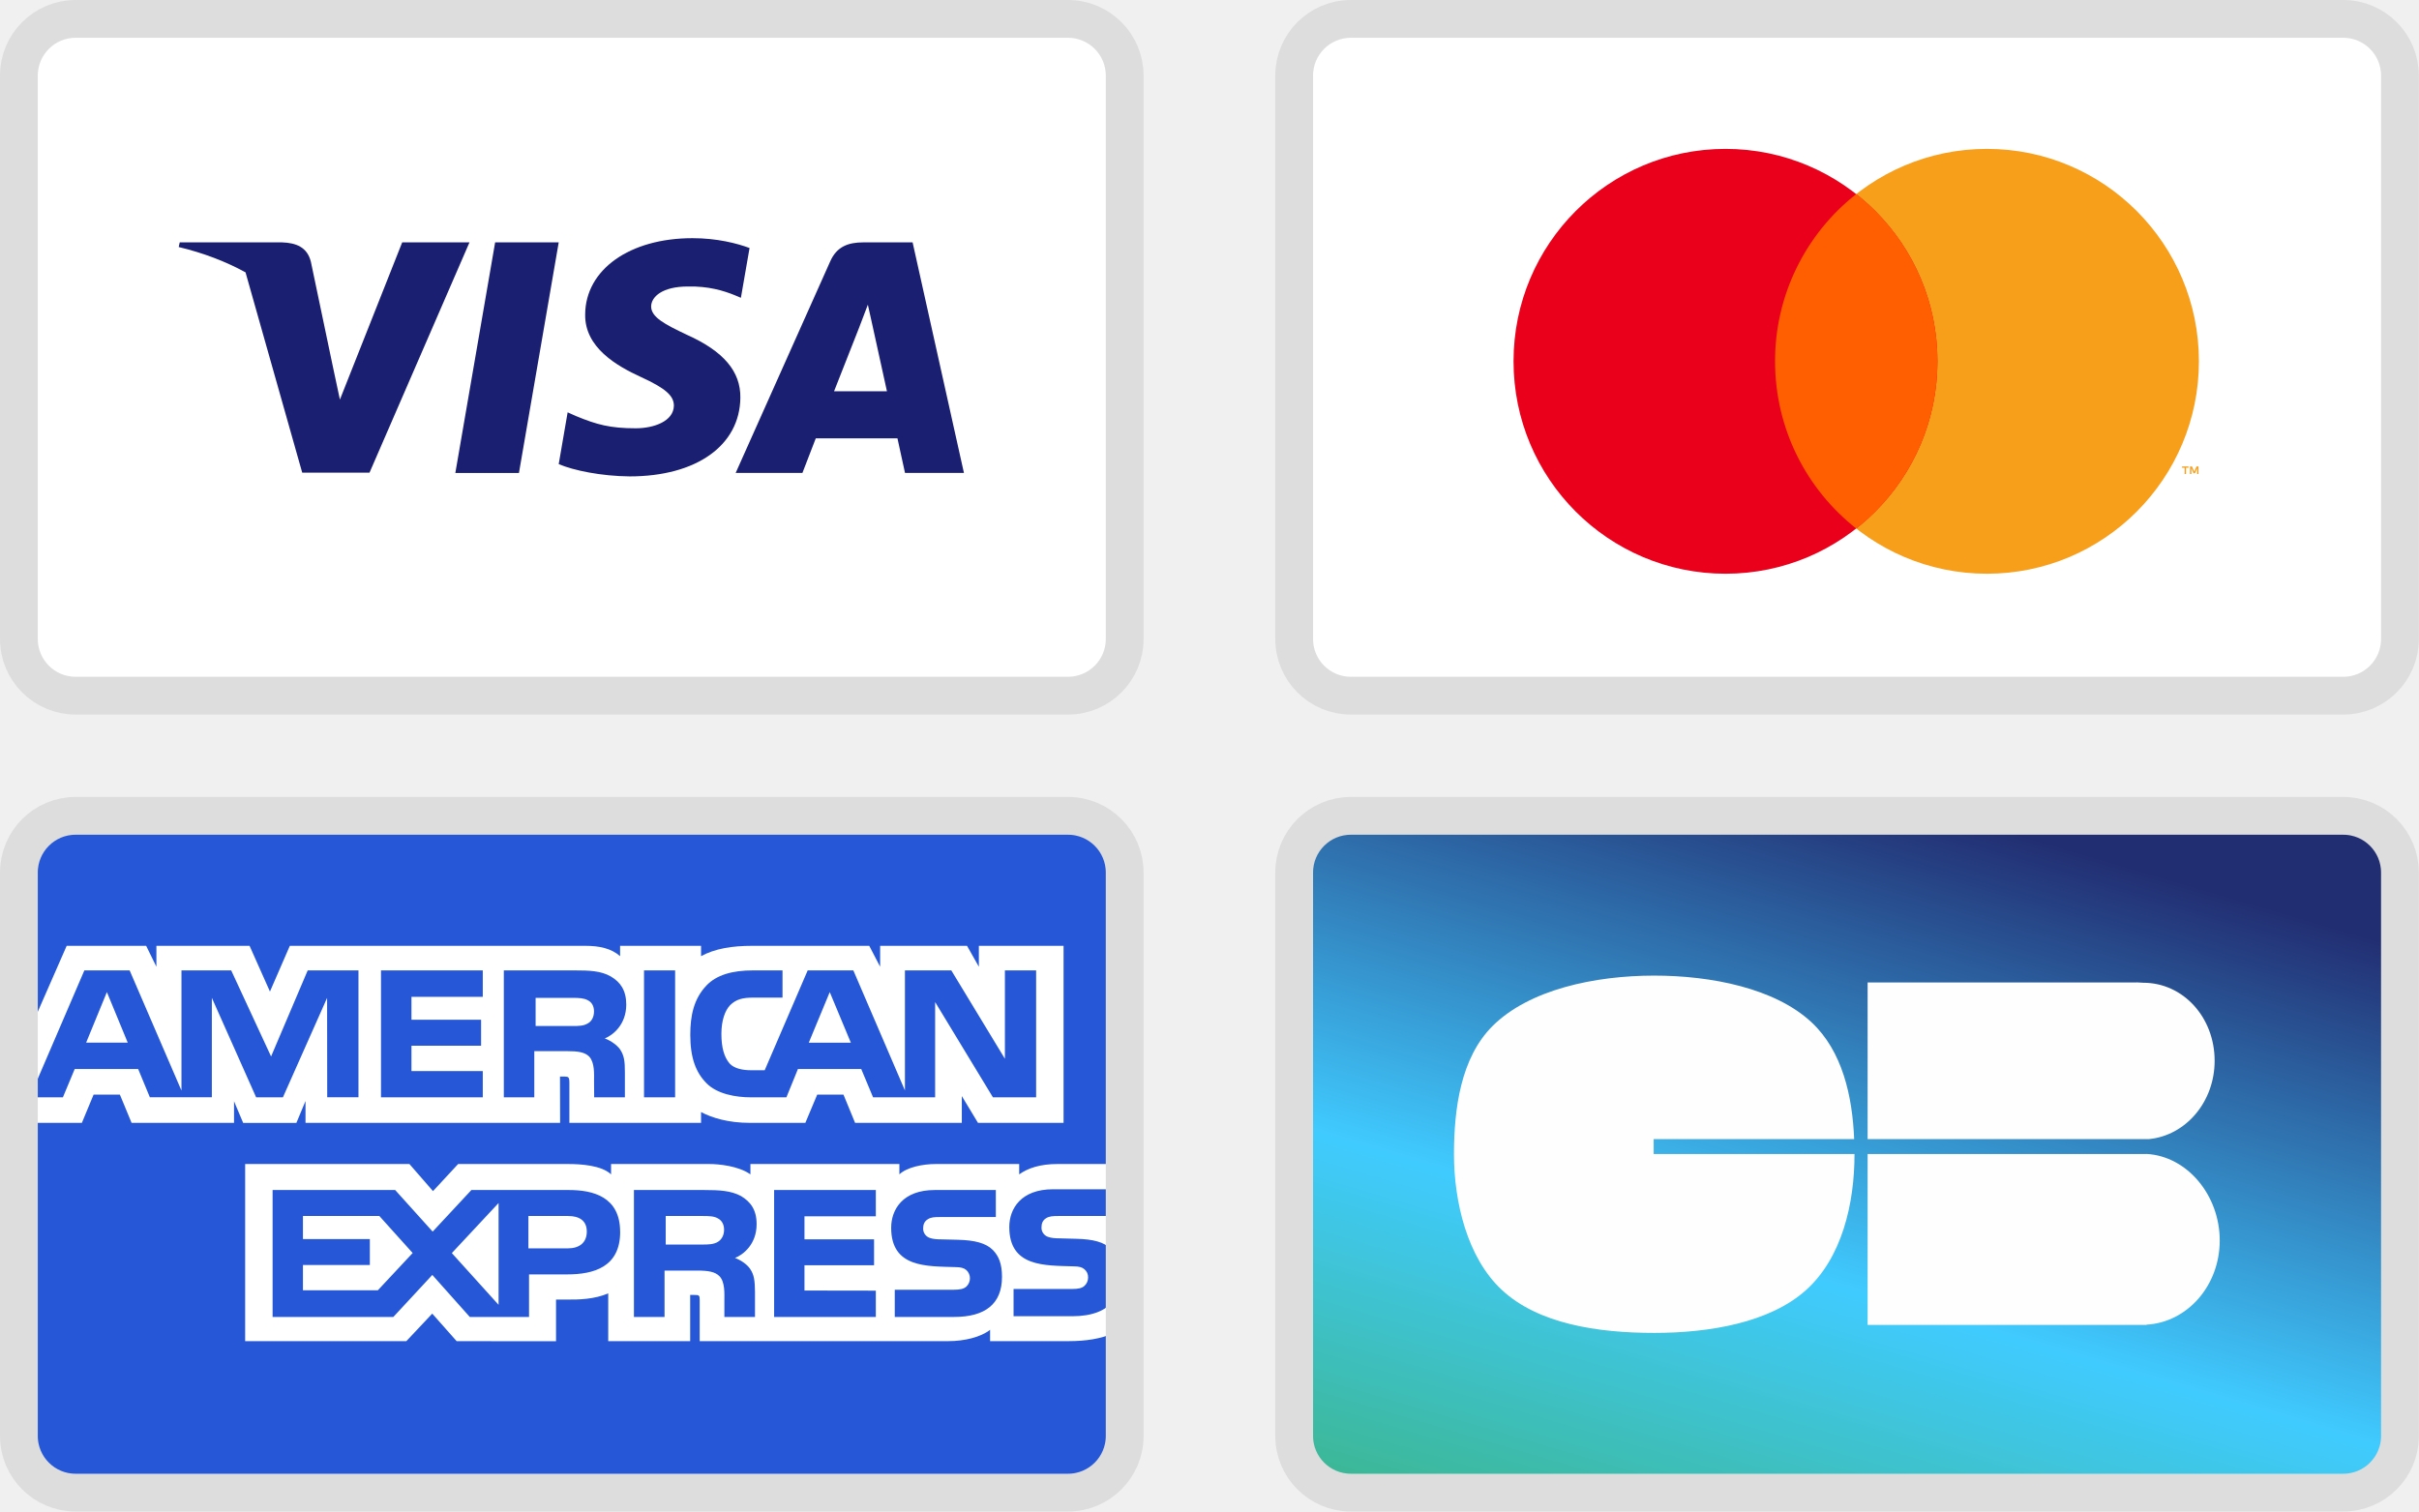
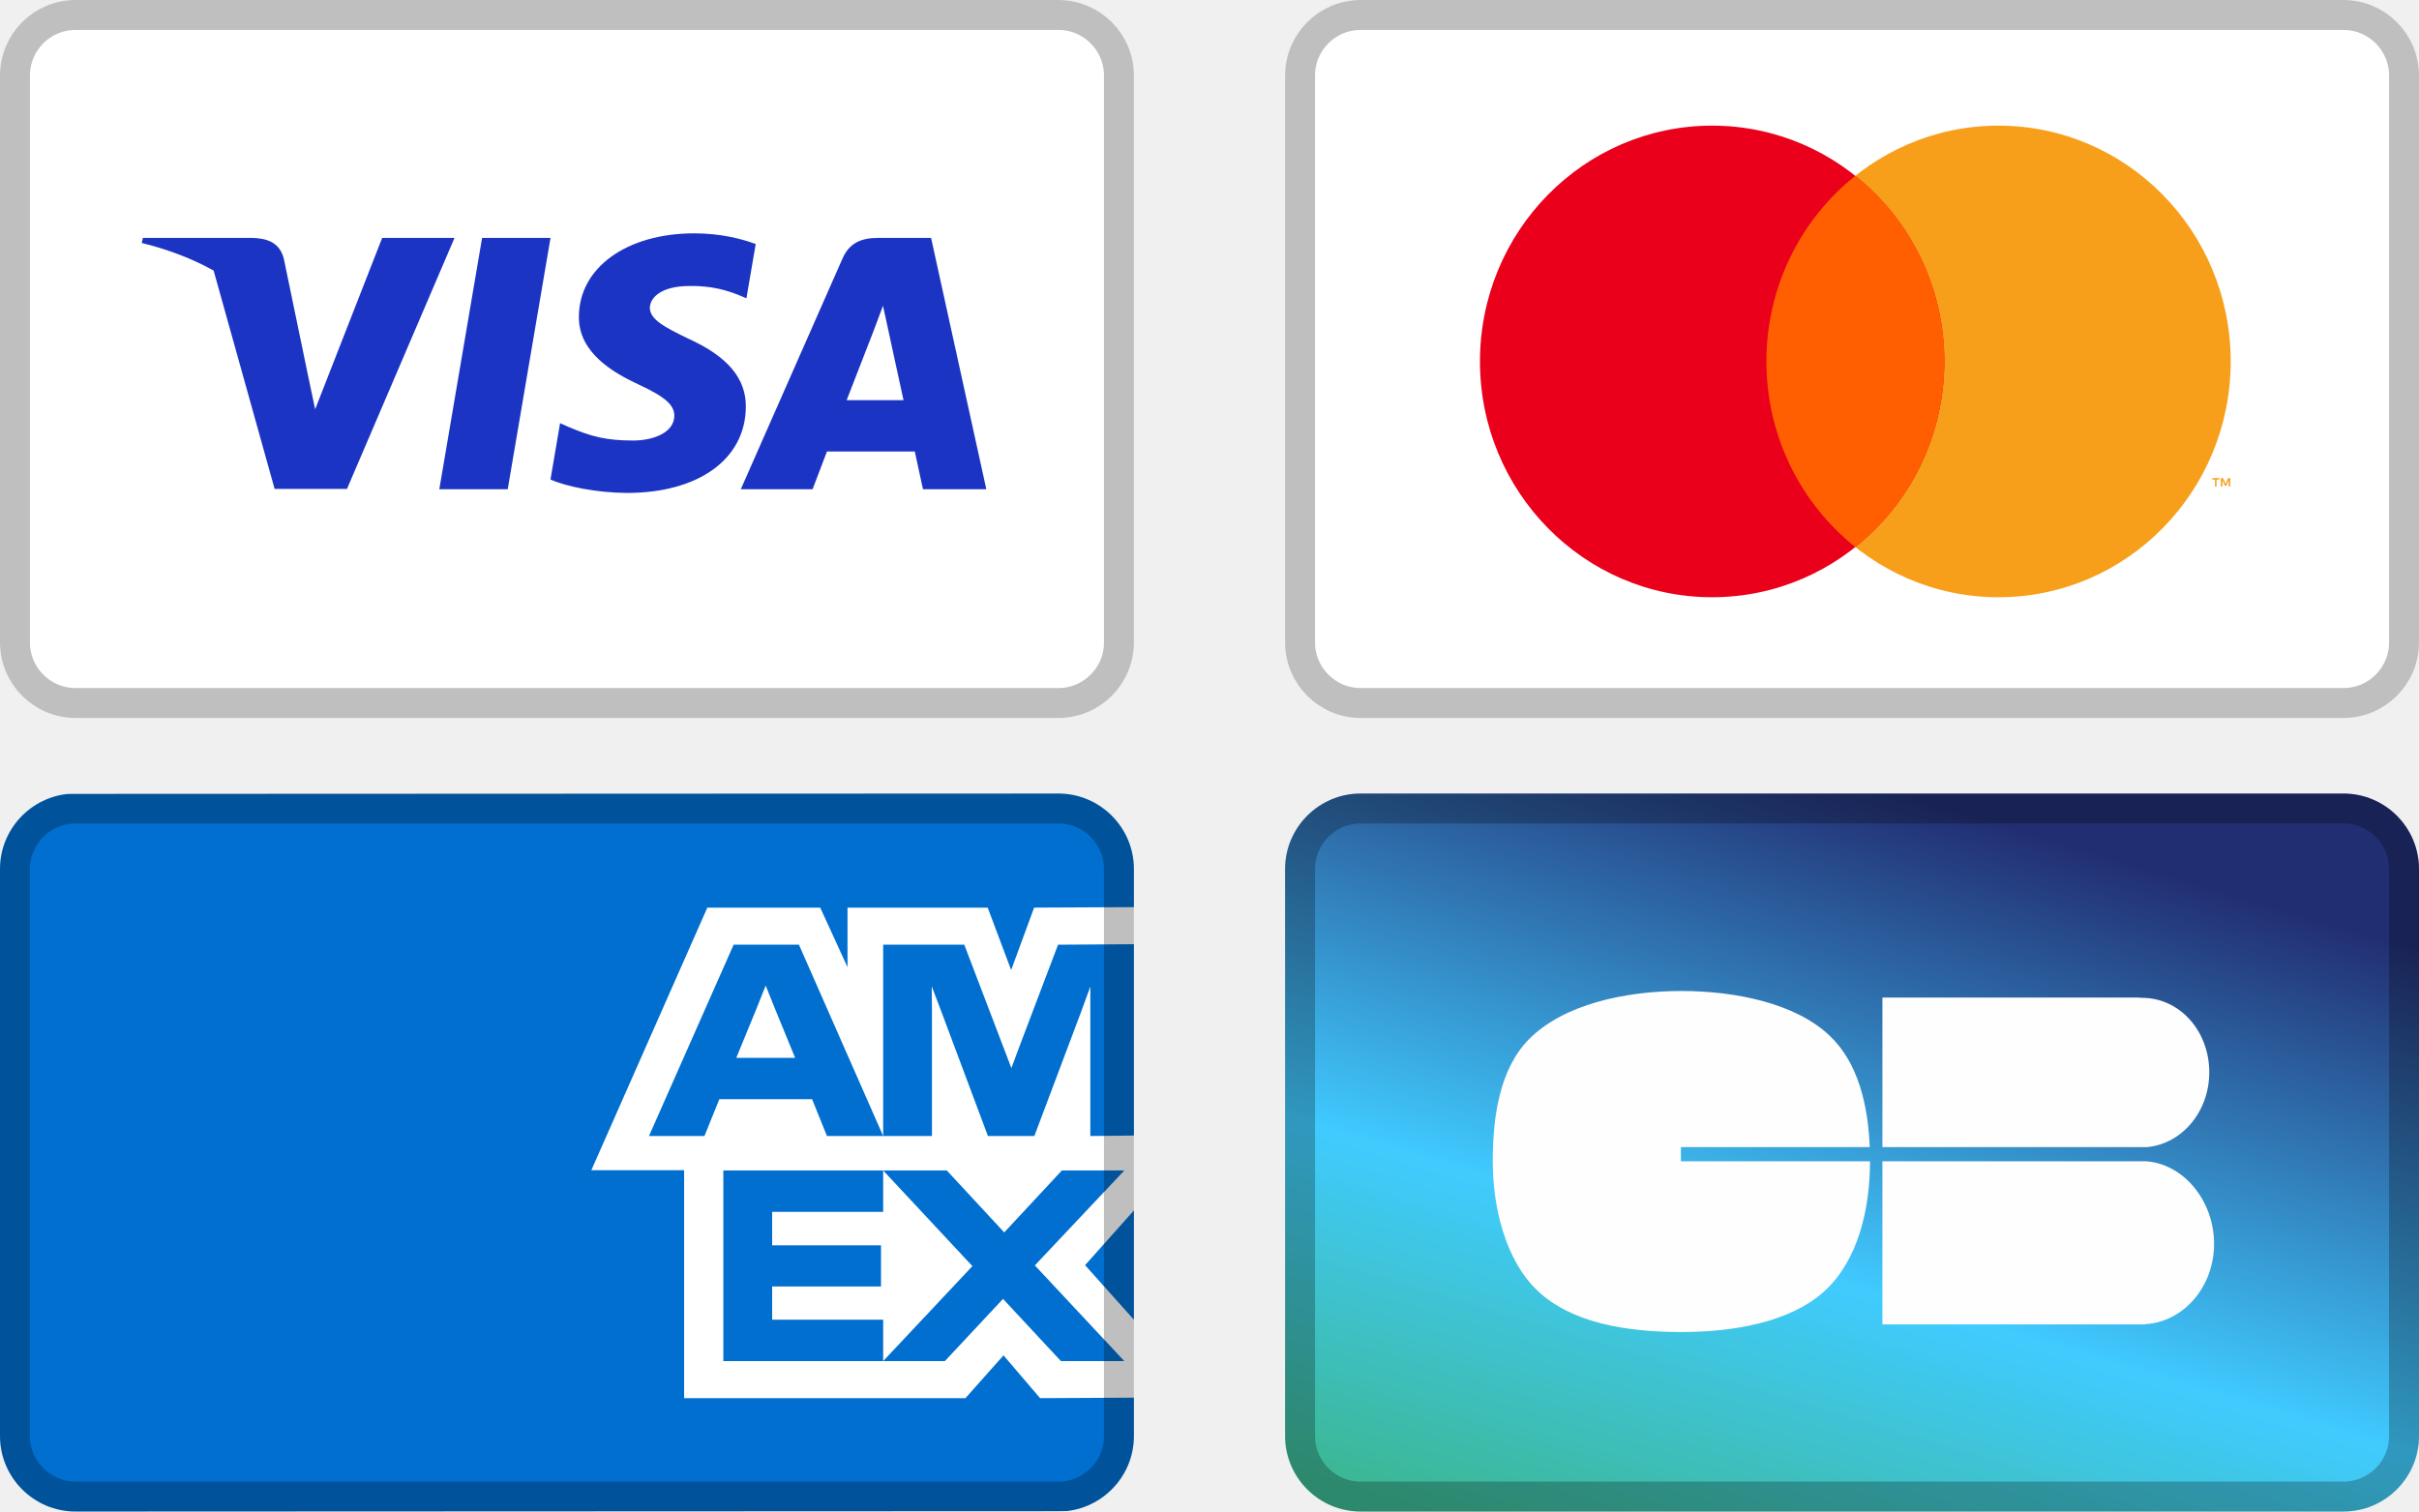
<svg xmlns="http://www.w3.org/2000/svg" width="64" height="40" viewBox="0 0 64 40" fill="none">
-   <rect x="34.24" y="0.5" width="29.256" height="17.91" rx="1.5" fill="white" />
-   <path fill-rule="evenodd" clip-rule="evenodd" d="M58.166 12.544V12.344H58.114L58.054 12.482L57.994 12.344H57.941V12.544H57.978V12.393L58.035 12.524H58.073L58.13 12.393V12.544H58.167H58.166ZM57.835 12.544V12.378H57.902V12.344H57.731V12.378H57.798V12.544H57.835ZM58.177 9.561C58.177 12.666 55.666 15.183 52.569 15.183C49.473 15.183 46.962 12.666 46.962 9.561C46.962 6.457 49.473 3.94 52.569 3.94C55.666 3.94 58.177 6.457 58.177 9.561Z" fill="#F79F1A" />
-   <path fill-rule="evenodd" clip-rule="evenodd" d="M51.259 9.561C51.259 12.666 48.748 15.183 45.652 15.183C42.555 15.183 40.044 12.666 40.044 9.561C40.044 6.457 42.555 3.94 45.652 3.94C48.748 3.94 51.259 6.457 51.259 9.561V9.561Z" fill="#EA001B" />
-   <path fill-rule="evenodd" clip-rule="evenodd" d="M49.111 5.136C48.441 5.662 47.899 6.334 47.527 7.101C47.154 7.867 46.962 8.708 46.963 9.561C46.963 11.357 47.803 12.957 49.111 13.987C50.419 12.957 51.259 11.357 51.259 9.561C51.26 8.708 51.067 7.867 50.695 7.101C50.323 6.334 49.781 5.662 49.111 5.136Z" fill="#FF5F01" />
-   <rect x="34.24" y="0.5" width="29.256" height="17.91" rx="1.5" stroke="#DDDDDD" />
-   <rect x="34.24" y="21.59" width="29.256" height="17.91" rx="1.5" fill="url(#paint0_linear_1008_45704)" />
-   <path fill-rule="evenodd" clip-rule="evenodd" d="M43.752 30.145H49.056C49.009 28.999 48.742 27.817 47.932 27.057C46.967 26.153 45.276 25.818 43.766 25.818C42.194 25.818 40.455 26.186 39.485 27.156C38.649 27.992 38.468 29.337 38.468 30.545C38.468 31.811 38.822 33.283 39.729 34.131C40.694 35.033 42.258 35.273 43.766 35.273C45.231 35.273 46.818 35.002 47.777 34.145C48.734 33.29 49.065 31.849 49.065 30.545V30.539H43.752V30.145ZM49.412 30.539V35.061H56.79V35.055C57.869 34.996 58.728 34.023 58.728 32.828C58.728 31.632 57.869 30.596 56.79 30.537V30.539H49.412ZM56.706 26.007C57.758 26.007 58.593 26.92 58.593 28.072C58.593 29.163 57.826 30.053 56.851 30.145H49.412V26H56.473C56.517 25.995 56.567 25.999 56.617 26.002C56.648 26.005 56.678 26.007 56.706 26.007Z" fill="#FEFEFE" />
-   <rect x="34.24" y="21.59" width="29.256" height="17.91" rx="1.5" stroke="#DDDDDD" />
-   <rect x="0.5" y="0.5" width="29.256" height="17.91" rx="1.5" fill="white" />
-   <path d="M13.73 12.516H12.047L13.1 6.414H14.782L13.73 12.516Z" fill="#1A1F71" />
-   <path d="M19.831 6.563C19.499 6.44 18.972 6.303 18.321 6.303C16.659 6.303 15.489 7.134 15.482 8.322C15.468 9.198 16.32 9.685 16.957 9.977C17.608 10.276 17.829 10.471 17.829 10.737C17.822 11.146 17.303 11.334 16.818 11.334C16.146 11.334 15.786 11.237 15.239 11.01L15.018 10.912L14.782 12.282C15.177 12.45 15.904 12.6 16.659 12.607C18.425 12.607 19.575 11.789 19.588 10.523C19.595 9.828 19.145 9.296 18.176 8.861C17.587 8.582 17.227 8.394 17.227 8.108C17.233 7.848 17.531 7.582 18.196 7.582C18.743 7.569 19.145 7.692 19.449 7.816L19.602 7.881L19.831 6.563V6.563V6.563Z" fill="#1A1F71" />
-   <path fill-rule="evenodd" clip-rule="evenodd" d="M22.843 6.414H24.145L25.503 12.515H23.944C23.944 12.515 23.792 11.814 23.744 11.6H21.583L21.23 12.515H19.464L21.964 6.92C22.137 6.524 22.442 6.414 22.843 6.414ZM22.739 8.647C22.739 8.647 22.206 10.004 22.067 10.354H23.466C23.397 10.049 23.078 8.589 23.078 8.589L22.961 8.063C22.911 8.198 22.84 8.384 22.791 8.51C22.759 8.595 22.736 8.652 22.739 8.647Z" fill="#1A1F71" />
-   <path fill-rule="evenodd" clip-rule="evenodd" d="M4.755 6.414H7.463C7.83 6.427 8.128 6.537 8.225 6.927L8.813 9.731L8.813 9.731L8.993 10.575L10.641 6.414H12.421L9.776 12.509H7.996L6.496 7.207C5.979 6.924 5.388 6.695 4.728 6.537L4.755 6.414Z" fill="#1A1F71" />
-   <rect x="0.5" y="0.5" width="29.256" height="17.91" rx="1.5" stroke="#DDDDDD" />
-   <rect x="0.5" y="21.59" width="29.256" height="17.91" rx="1.5" fill="#2557D6" />
-   <path fill-rule="evenodd" clip-rule="evenodd" d="M0.788 29.715H2.166L2.476 28.968H3.172L3.481 29.714H6.192V29.144L6.434 29.717H7.841L8.083 29.136V29.715H14.819L14.816 28.49H14.946C15.037 28.493 15.064 28.501 15.064 28.651V29.715H18.548V29.429C18.829 29.579 19.266 29.715 19.841 29.715H21.307L21.621 28.968H22.316L22.623 29.714H25.447V29.006L25.875 29.715H28.139V25.03H25.898V25.583L25.585 25.03H23.286V25.583L22.998 25.03H19.893C19.374 25.03 18.917 25.102 18.548 25.303V25.03H16.406V25.303C16.171 25.096 15.851 25.03 15.495 25.03H7.668L7.142 26.24L6.603 25.03H4.138V25.583L3.867 25.03H1.764L0.788 27.257V29.715ZM9.484 29.038H8.657L8.654 26.408L7.485 29.039H6.777L5.605 26.406V29.038H3.965L3.655 28.289H1.977L1.664 29.039H0.788L2.232 25.68H3.43L4.801 28.86V25.68H6.117L7.172 27.958L8.141 25.68H9.484V29.038H9.484V29.038ZM3.38 27.593L2.828 26.254L2.279 27.592H3.38V27.593ZM12.773 29.039H10.08V25.68H12.773V26.38H10.886V26.985H12.728V27.673H10.886V28.344H12.773V29.039V29.039ZM16.569 26.585C16.569 27.12 16.21 27.397 16.001 27.48C16.177 27.547 16.328 27.665 16.4 27.763C16.514 27.93 16.533 28.079 16.533 28.379V29.039H15.72L15.717 28.616C15.717 28.413 15.736 28.123 15.589 27.961C15.472 27.843 15.292 27.817 15.002 27.817H14.136V29.039H13.33V25.68H15.185C15.597 25.68 15.9 25.691 16.161 25.841C16.416 25.991 16.569 26.21 16.569 26.585V26.585ZM15.55 27.084C15.439 27.151 15.308 27.152 15.151 27.152H14.171V26.407H15.164C15.305 26.407 15.451 26.413 15.546 26.467C15.651 26.516 15.716 26.62 15.716 26.764C15.716 26.911 15.654 27.029 15.55 27.084V27.084ZM17.862 29.039H17.039V25.68H17.862V29.039H17.862ZM27.412 29.039H26.27L24.741 26.518V29.039H23.099L22.786 28.29H21.111L20.806 29.039H19.863C19.471 29.039 18.975 28.953 18.694 28.668C18.41 28.382 18.263 27.996 18.263 27.385C18.263 26.887 18.351 26.432 18.698 26.072C18.958 25.804 19.366 25.68 19.922 25.68H20.703V26.4H19.939C19.644 26.4 19.478 26.444 19.318 26.599C19.181 26.74 19.086 27.008 19.086 27.36C19.086 27.719 19.158 27.979 19.308 28.149C19.433 28.281 19.658 28.322 19.87 28.322H20.232L21.369 25.68H22.577L23.942 28.857V25.68H25.169L26.587 28.019V25.68H27.413V29.039H27.412ZM22.511 27.593L21.953 26.254L21.398 27.593H22.511ZM29.467 34.402C29.271 34.687 28.889 34.832 28.372 34.832H26.816V34.111H28.366C28.52 34.111 28.628 34.091 28.692 34.028C28.723 34 28.747 33.966 28.763 33.929C28.78 33.891 28.788 33.85 28.788 33.809C28.79 33.767 28.782 33.725 28.765 33.686C28.747 33.648 28.722 33.614 28.689 33.587C28.631 33.536 28.546 33.512 28.405 33.512C27.648 33.487 26.703 33.536 26.703 32.472C26.703 31.985 27.014 31.472 27.861 31.472H29.467V30.804H27.974C27.524 30.804 27.197 30.911 26.965 31.078V30.804H24.758C24.405 30.804 23.991 30.891 23.795 31.078V30.804H19.854V31.078C19.54 30.853 19.011 30.804 18.767 30.804H16.167V31.078C15.919 30.839 15.367 30.804 15.031 30.804H12.121L11.456 31.521L10.832 30.804H6.486V35.492H10.75L11.436 34.763L12.082 35.492L14.711 35.494V34.391H14.969C15.318 34.396 15.729 34.383 16.092 34.227V35.492H18.26V34.269H18.365C18.499 34.269 18.512 34.275 18.512 34.407V35.491H25.097C25.516 35.491 25.953 35.384 26.195 35.191V35.491H28.284C28.719 35.491 29.143 35.43 29.466 35.275V34.402L29.467 34.402ZM16.408 32.599C16.408 33.532 15.708 33.725 15.004 33.725H13.997V34.852H12.43L11.438 33.739L10.406 34.852H7.212V31.492H10.455L11.447 32.593L12.472 31.492H15.049C15.688 31.492 16.407 31.668 16.407 32.599H16.408ZM9.997 34.145H8.015V33.477H9.785V32.791H8.015V32.18H10.037L10.918 33.159L9.997 34.145V34.145ZM13.191 34.53L11.954 33.161L13.191 31.836V34.53ZM15.022 33.036H13.98V32.18H15.032C15.322 32.18 15.525 32.298 15.525 32.592C15.525 32.883 15.332 33.036 15.022 33.036ZM20.481 31.492H23.172V32.187H21.284V32.797H23.125V33.483H21.284V34.152L23.172 34.155V34.852H20.481V31.492V31.492ZM19.446 33.29C19.626 33.356 19.772 33.474 19.841 33.572C19.955 33.737 19.971 33.89 19.975 34.186V34.852H19.165V34.431C19.165 34.229 19.185 33.93 19.035 33.773C18.917 33.653 18.738 33.624 18.443 33.624H17.582V34.852H16.772V31.492H18.633C19.041 31.492 19.338 31.51 19.603 31.65C19.858 31.803 20.018 32.014 20.018 32.396C20.018 32.933 19.658 33.206 19.446 33.29V33.29ZM18.99 32.866C18.883 32.929 18.75 32.935 18.592 32.935H17.613V32.18H18.606C18.749 32.18 18.892 32.183 18.99 32.241C19.095 32.295 19.157 32.399 19.157 32.543C19.157 32.687 19.095 32.803 18.99 32.866V32.866ZM26.269 33.08C26.426 33.242 26.51 33.446 26.51 33.791C26.51 34.514 26.056 34.851 25.244 34.851H23.673V34.131H25.237C25.39 34.131 25.498 34.111 25.567 34.048C25.597 34.02 25.621 33.986 25.637 33.948C25.654 33.911 25.662 33.87 25.662 33.829C25.663 33.787 25.654 33.745 25.637 33.707C25.62 33.668 25.595 33.634 25.563 33.607C25.502 33.555 25.417 33.532 25.276 33.532C24.522 33.507 23.578 33.555 23.578 32.492C23.578 32.005 23.886 31.492 24.731 31.492H26.347V32.207H24.868C24.721 32.207 24.626 32.212 24.545 32.267C24.457 32.322 24.424 32.403 24.424 32.51C24.423 32.565 24.439 32.619 24.471 32.664C24.503 32.709 24.548 32.742 24.6 32.76C24.686 32.789 24.777 32.798 24.914 32.798L25.348 32.809C25.786 32.82 26.086 32.895 26.269 33.08V33.08ZM29.468 32.18H27.999C27.852 32.18 27.755 32.186 27.672 32.241C27.588 32.295 27.555 32.376 27.555 32.483C27.553 32.538 27.569 32.592 27.601 32.637C27.633 32.683 27.678 32.716 27.731 32.733C27.816 32.762 27.907 32.771 28.042 32.771L28.479 32.783C28.919 32.793 29.214 32.869 29.393 33.053C29.426 33.079 29.446 33.107 29.468 33.136V32.18Z" fill="white" />
-   <rect x="0.5" y="21.59" width="29.256" height="17.91" rx="1.5" stroke="#DDDDDD" />
+   <g clip-path="url(#clip0_7623_49350)">
+     <rect width="30" height="19" rx="2" fill="white" />
+     <rect x="0.396" y="0.396" width="29.208" height="18.208" rx="1.604" stroke="black" stroke-opacity="0.25" stroke-width="0.792" />
+     <path d="M13.433 12.946H11.623L12.755 6.296H14.565L13.433 12.946Z" fill="#1C34C3" />
+     <path d="M19.994 6.458C19.637 6.324 19.071 6.175 18.37 6.175C16.583 6.175 15.324 7.081 15.316 8.375C15.302 9.33 16.218 9.861 16.903 10.179C17.603 10.505 17.841 10.717 17.841 11.007C17.834 11.453 17.275 11.658 16.754 11.658C16.032 11.658 15.644 11.552 15.056 11.304L14.818 11.198L14.564 12.691C14.989 12.875 15.771 13.038 16.583 13.045C18.482 13.045 19.719 12.153 19.733 10.774C19.741 10.017 19.257 9.437 18.214 8.963C17.581 8.658 17.193 8.453 17.193 8.142C17.201 7.859 17.521 7.569 18.236 7.569C18.824 7.555 19.256 7.689 19.584 7.824L19.748 7.894L19.994 6.458V6.458V6.458Z" fill="#1C34C3" />
+     <path fill-rule="evenodd" clip-rule="evenodd" d="M23.234 6.296H24.634L26.095 12.946H24.419C24.419 12.946 24.255 12.182 24.203 11.948H21.879C21.812 12.125 21.499 12.946 21.499 12.946H19.6L22.288 6.847C22.474 6.416 22.803 6.296 23.234 6.296ZM23.123 8.729C23.123 8.729 22.549 10.208 22.4 10.59H23.905C23.83 10.257 23.487 8.666 23.487 8.666L23.361 8.092C23.308 8.24 23.231 8.443 23.179 8.58C23.143 8.673 23.12 8.735 23.123 8.729Z" fill="#1C34C3" />
+     <path fill-rule="evenodd" clip-rule="evenodd" d="M8.338 10.831L10.111 6.296H12.025L9.18 12.939H7.266L5.652 7.16C5.096 6.851 4.46 6.603 3.75 6.43L3.78 6.296H6.692C7.087 6.31 7.407 6.43 7.511 6.855L8.144 9.91C8.144 9.91 8.144 9.911 8.144 9.911L8.338 10.831Z" fill="#1C34C3" />
+     <rect x="34" width="30" height="19" rx="2" fill="white" />
+     <rect x="34.396" y="0.396" width="29.208" height="18.208" rx="1.604" stroke="black" stroke-opacity="0.25" stroke-width="0.792" />
+     <path fill-rule="evenodd" clip-rule="evenodd" d="M59.006 12.875V12.653H58.949L58.883 12.806L58.817 12.653H58.759V12.875H58.8V12.708L58.862 12.852H58.904L58.965 12.707V12.875H59.006H59.006ZM58.643 12.875V12.691H58.716V12.653H58.529V12.691H58.603V12.875H58.643ZM59.018 9.565C59.018 13.011 56.268 15.805 52.875 15.805C49.483 15.805 46.733 13.011 46.733 9.565C46.733 6.119 49.483 3.325 52.876 3.325C56.268 3.325 59.018 6.119 59.018 9.565Z" fill="#F79F1A" />
+     <path fill-rule="evenodd" clip-rule="evenodd" d="M51.441 9.565C51.441 13.011 48.691 15.805 45.298 15.805C41.907 15.805 39.156 13.011 39.156 9.565C39.156 6.119 41.906 3.325 45.299 3.325C48.691 3.325 51.441 6.119 51.441 9.565V9.565Z" fill="#EA001B" />
+     <path fill-rule="evenodd" clip-rule="evenodd" d="M49.087 4.653C48.353 5.237 47.759 5.983 47.352 6.834C46.944 7.685 46.733 8.618 46.734 9.564C46.734 11.558 47.654 13.335 49.087 14.477C50.52 13.335 51.44 11.558 51.44 9.564C51.441 8.618 51.23 7.685 50.822 6.834C50.415 5.983 49.821 5.237 49.087 4.653Z" fill="#FF5F01" />
+     <g clip-path="url(#clip1_7623_49350)">
+       <rect y="21" width="30" height="19" rx="2" fill="white" />
+       <path d="M26.752 25.671L27.36 24.019L30 24.006V21L-0.083 21.013V40L30 39.987V36.987L27.518 37L26.55 35.867L25.543 37H18.1V30.968H15.645L18.714 24.019H21.701L22.423 25.595V24.019H26.132L26.752 25.671ZM24.657 26.766L24.651 26.101L24.904 26.766L26.138 30.063H27.366L28.607 26.766L28.847 26.108V30.063L30 30.051V24.987L27.993 25L27.018 27.57L26.758 28.266L26.493 27.57L25.512 25H23.366V30.063H24.657V26.766ZM21.879 30.063H23.366L21.138 25H19.41L17.17 30.063H18.638L19.031 29.089H21.486L21.879 30.063ZM20.005 26.715L20.258 26.082L20.512 26.715L21.037 27.994H19.48L20.005 26.715ZM19.138 30.975V36.019H23.366V34.924H20.429V34.044H23.309V32.956H20.429V32.07H23.366V30.975H19.138ZM28.069 36.019H29.746L27.379 33.487L29.746 30.975H28.094L26.569 32.614L25.05 30.975H23.366L25.727 33.506L23.366 36.019H24.999L26.537 34.373L28.069 36.019ZM28.708 33.481L30 34.924V32.032L28.708 33.481Z" fill="#006FCF" />
+     </g>
+     <rect x="0.396" y="21.396" width="29.208" height="18.208" rx="1.604" stroke="black" stroke-opacity="0.25" stroke-width="0.792" />
+     <rect x="34" y="21" width="30" height="19" rx="2" fill="url(#paint0_linear_7623_49350)" />
+     <rect x="34.396" y="21.396" width="29.208" height="18.208" rx="1.604" stroke="black" stroke-opacity="0.25" stroke-width="0.792" />
+     <path fill-rule="evenodd" clip-rule="evenodd" d="M44.472 30.356H49.468C49.423 29.261 49.171 28.133 48.408 27.408C47.499 26.545 45.907 26.225 44.484 26.225C43.004 26.225 41.366 26.576 40.452 27.502C39.664 28.3 39.494 29.584 39.494 30.737C39.494 31.945 39.827 33.351 40.682 34.16C41.591 35.021 43.064 35.25 44.484 35.25C45.864 35.25 47.359 34.992 48.263 34.174C49.164 33.357 49.475 31.982 49.475 30.737V30.732H44.472V30.356ZM49.803 30.732V35.048H56.752V35.042C57.769 34.986 58.578 34.057 58.578 32.916C58.578 31.775 57.769 30.786 56.752 30.73V30.732H49.803ZM56.673 26.406C57.664 26.406 58.451 27.277 58.451 28.377C58.451 29.418 57.729 30.268 56.81 30.356H49.803V26.399H56.454C56.495 26.394 56.543 26.398 56.589 26.401C56.618 26.404 56.647 26.406 56.673 26.406Z" fill="#FEFEFE" />
+   </g>
  <defs>
-     <linearGradient id="paint0_linear_1008_45704" x1="41.947" y1="18.695" x2="35.803" y2="39.508" gradientUnits="userSpaceOnUse">
+     <linearGradient id="paint0_linear_7623_49350" x1="42.137" y1="18.594" x2="35.895" y2="39.461" gradientUnits="userSpaceOnUse">
      <stop stop-color="#222E72" />
      <stop offset="0.592" stop-color="#40CBFF" />
      <stop offset="1" stop-color="#3CB792" />
    </linearGradient>
+     <clipPath id="clip0_7623_49350">
+       <rect width="64" height="40" fill="white" />
+     </clipPath>
+     <clipPath id="clip1_7623_49350">
+       <rect y="21" width="30" height="19" rx="2" fill="white" />
+     </clipPath>
  </defs>
</svg>
